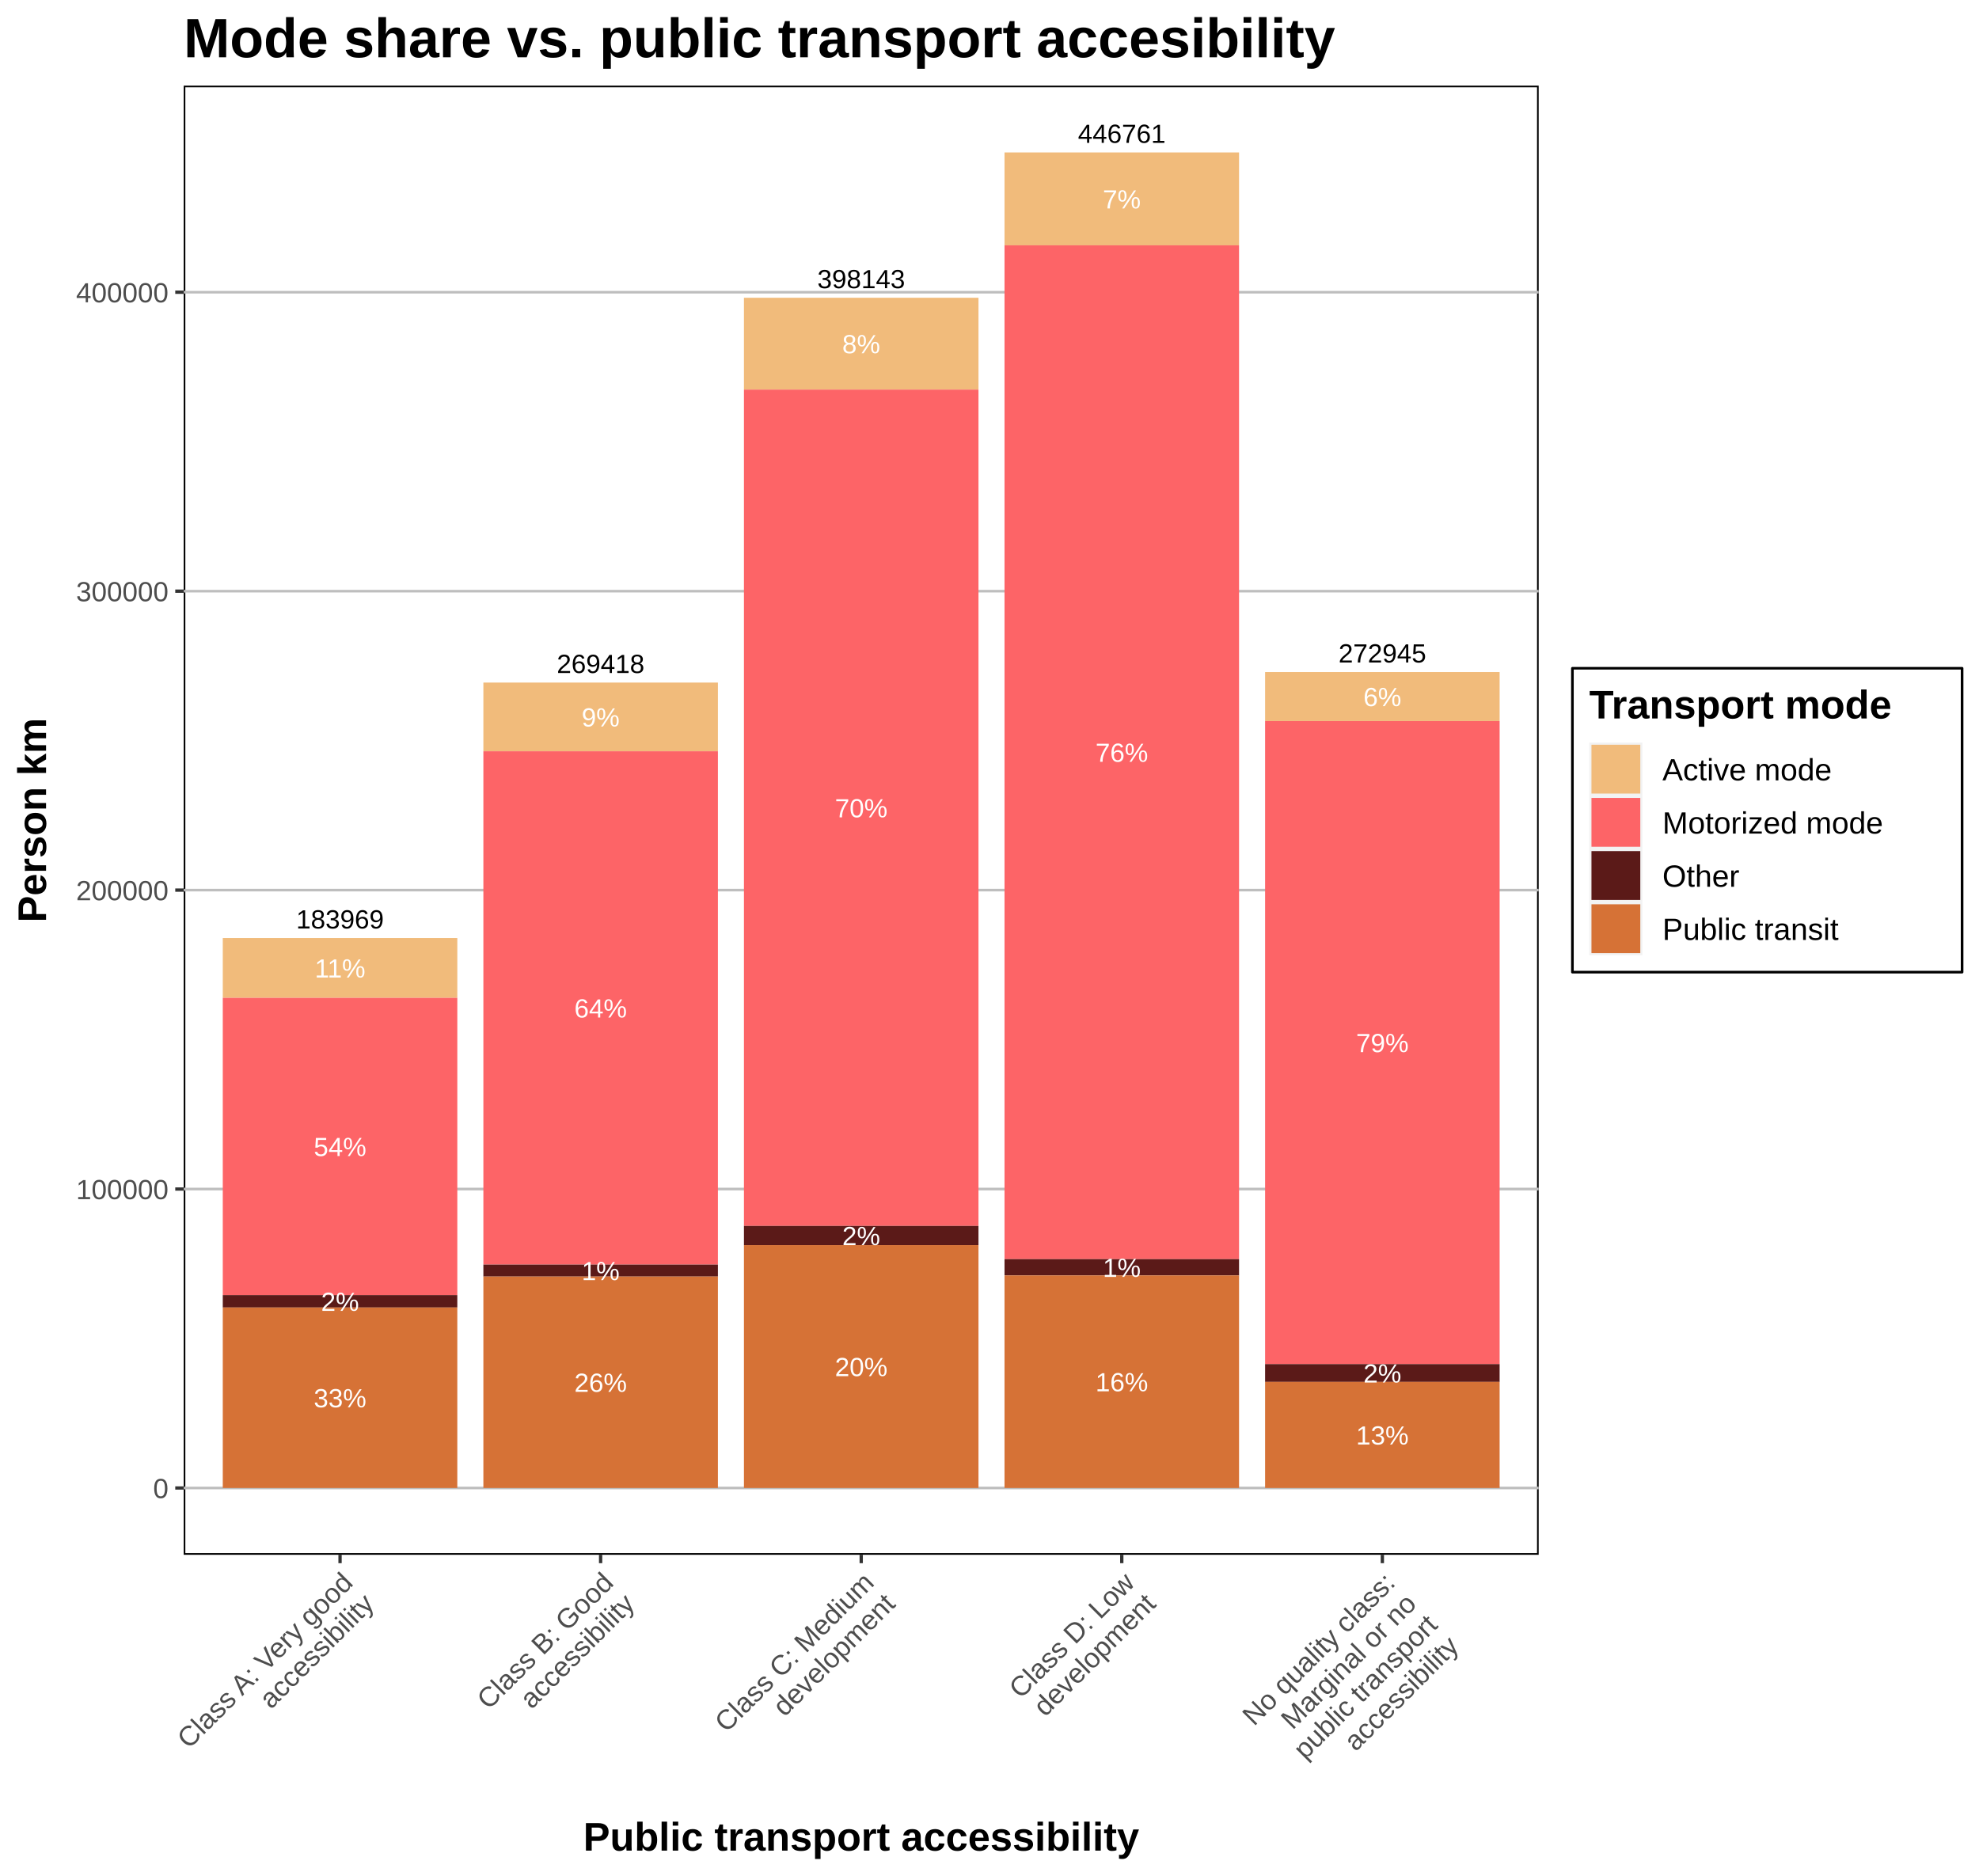
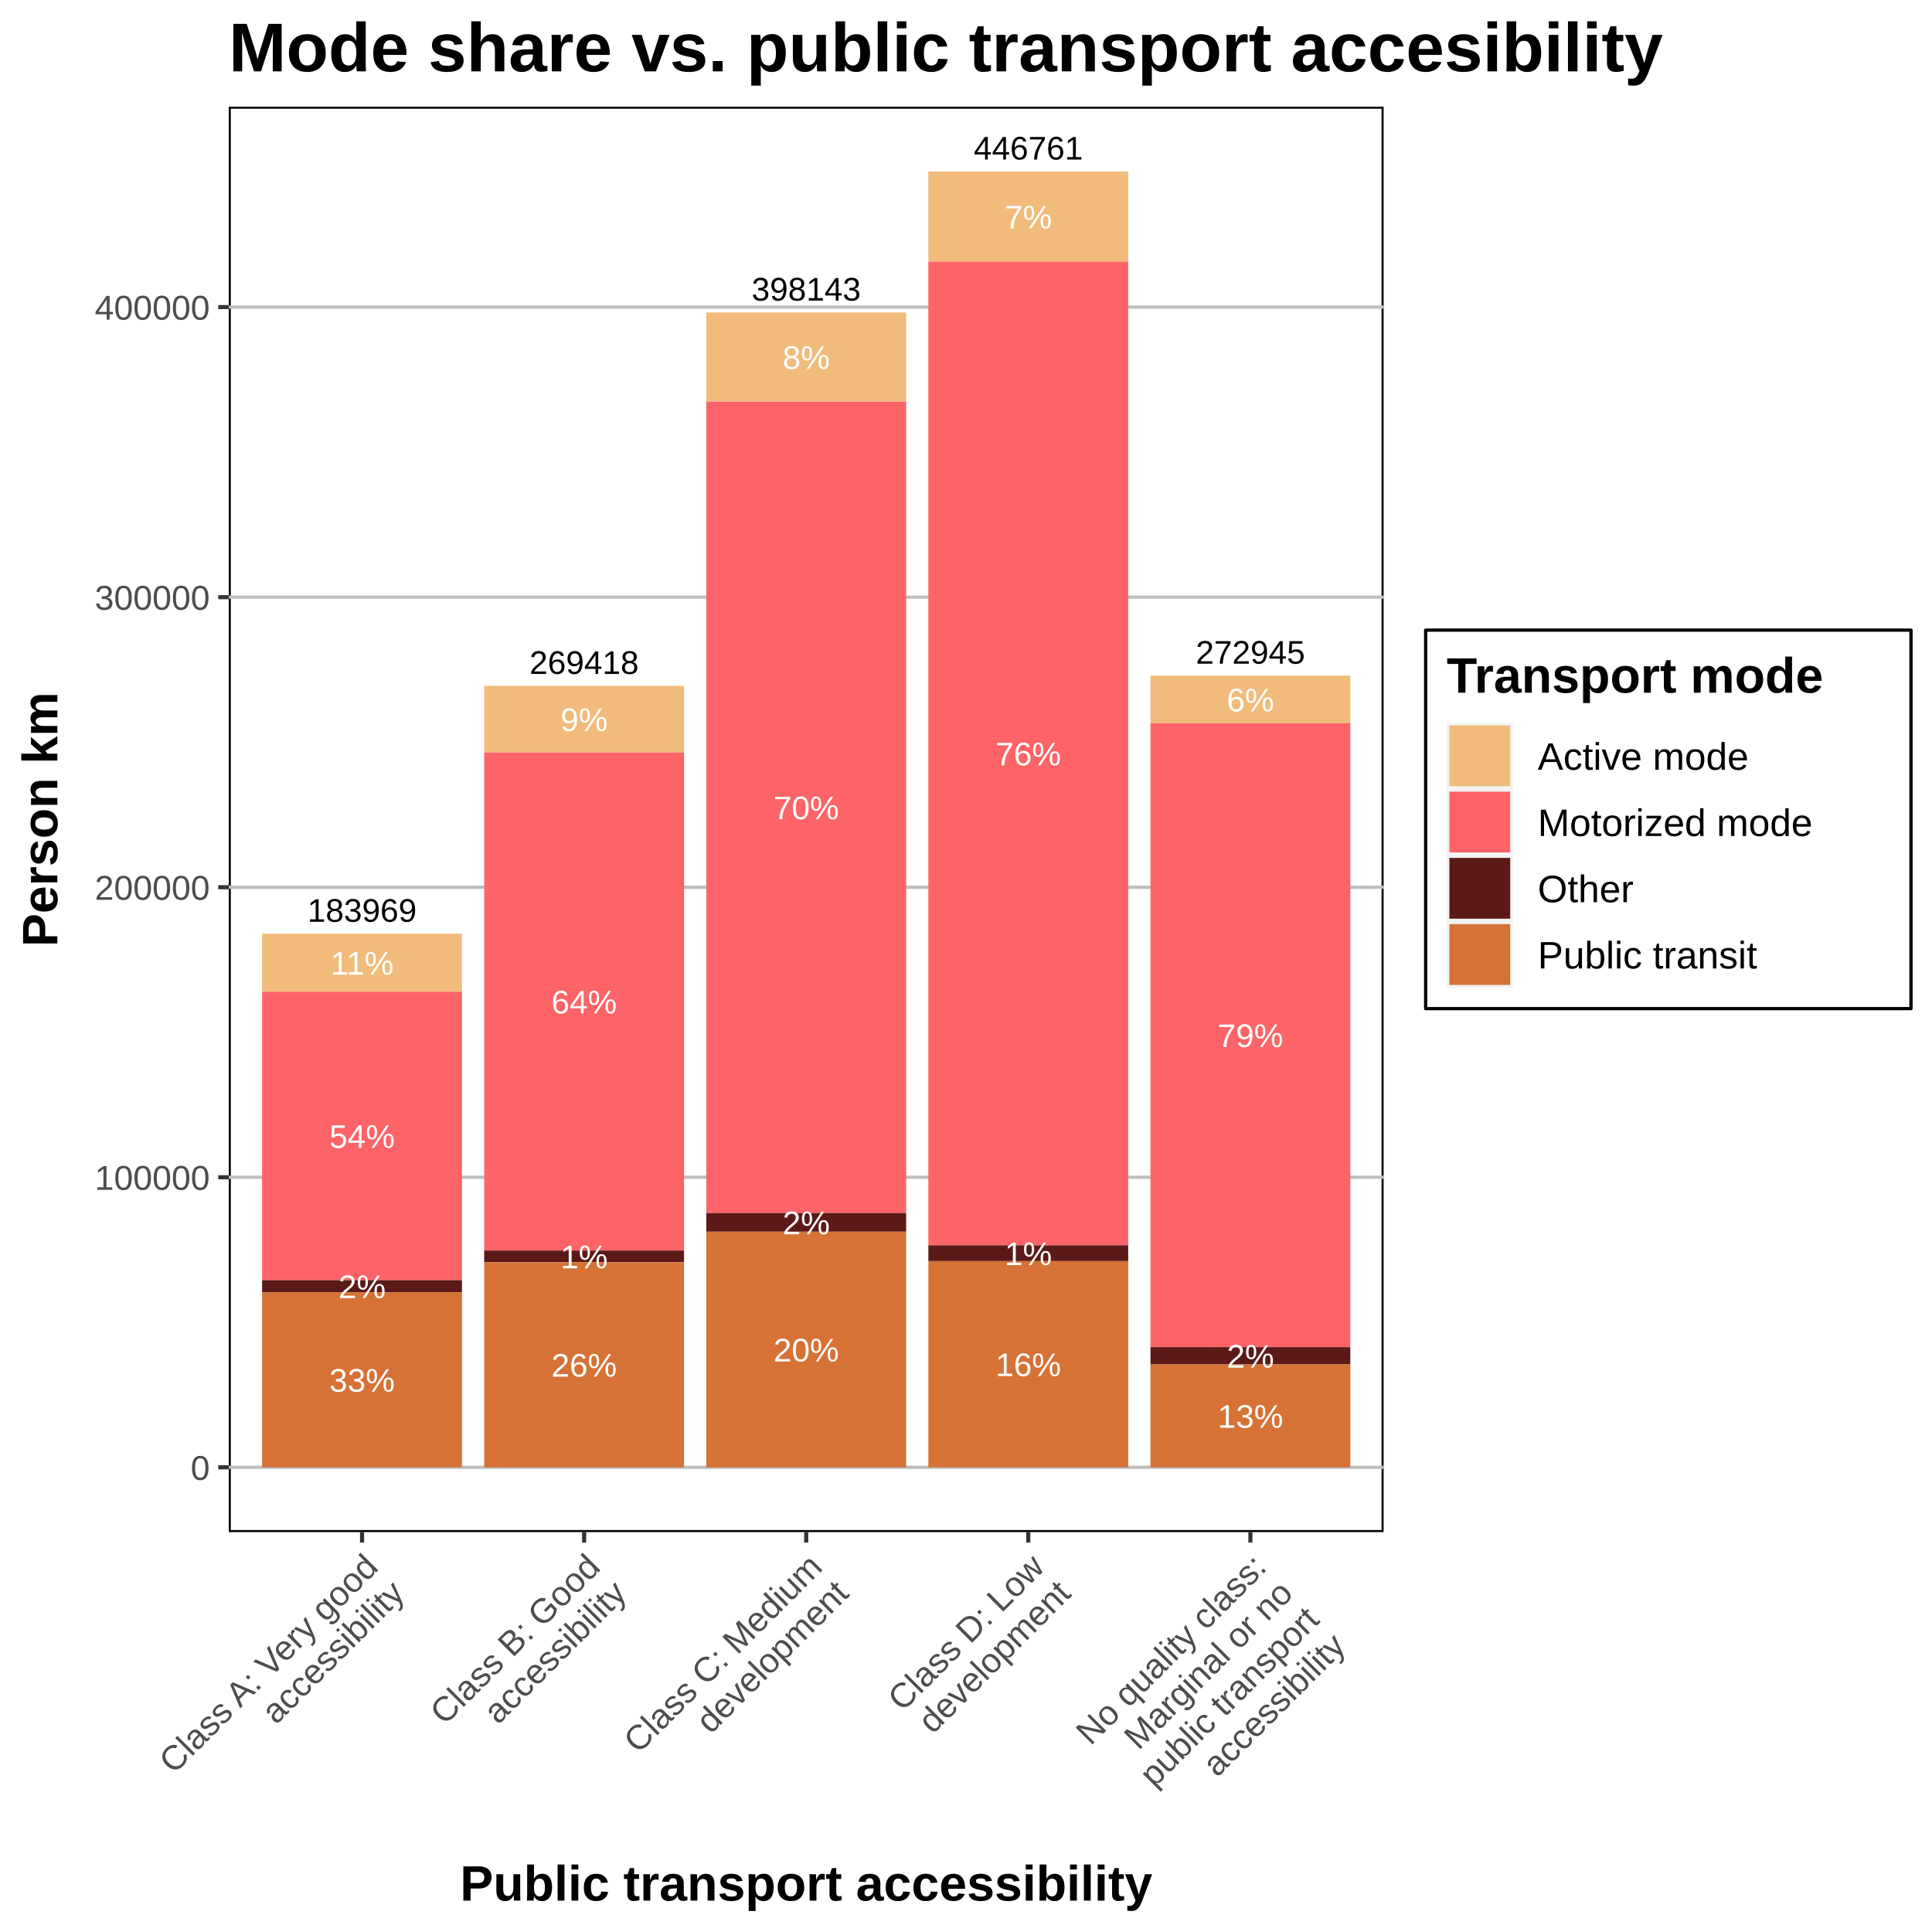
- <svg xmlns="http://www.w3.org/2000/svg" class="svglite" width="642.98pt" height="609.49pt" viewBox="0 0 642.98 609.49">
+ <svg xmlns="http://www.w3.org/2000/svg" class="svglite" width="504.00pt" height="504.00pt" viewBox="0 0 504.00 504.00">
  <defs>
    <style type="text/css">
    .svglite line, .svglite polyline, .svglite polygon, .svglite path, .svglite rect, .svglite circle {
      fill: none;
      stroke: #000000;
      stroke-linecap: round;
      stroke-linejoin: round;
      stroke-miterlimit: 10.00;
    }
    .svglite text {
      white-space: pre;
    }
  </style>
  </defs>
  <rect width="100%" height="100%" style="stroke: none; fill: #FFFFFF;" />
  <defs>
-     <clipPath id="cpMC4wMHw2NDIuOTh8MC4wMHw2MDkuNDk=">
-       <rect x="0.00" y="0.00" width="642.98" height="609.49" />
+     <clipPath id="cpMC4wMHw1MDQuMDB8MC4wMHw1MDQuMDA=">
+       <rect x="0.00" y="0.00" width="504.00" height="504.00" />
    </clipPath>
  </defs>
-   <g clip-path="url(#cpMC4wMHw2NDIuOTh8MC4wMHw2MDkuNDk=)">
-     <rect x="0.00" y="0.00" width="642.98" height="609.49" style="stroke-width: 1.07; stroke: #FFFFFF; fill: #FFFFFF;" />
+   <g clip-path="url(#cpMC4wMHw1MDQuMDB8MC4wMHw1MDQuMDA=)">
+     <rect x="0" y="0.00" width="504.00" height="504.00" style="stroke-width: 1.07; stroke: #FFFFFF; fill: #FFFFFF;" />
  </g>
  <defs>
-     <clipPath id="cpNTkuNjh8NDk5LjkzfDI3LjgzfDUwNS4xNw==">
-       <rect x="59.68" y="27.83" width="440.24" height="477.34" />
+     <clipPath id="cpNTkuNjh8MzYwLjk1fDI3LjgzfDM5OS42OA==">
+       <rect x="59.68" y="27.83" width="301.26" height="371.85" />
    </clipPath>
  </defs>
-   <g clip-path="url(#cpNTkuNjh8NDk5LjkzfDI3LjgzfDUwNS4xNw==)">
-     <rect x="59.68" y="27.83" width="440.24" height="477.34" style="stroke-width: 1.07; fill: #FFFFFF;" />
-     <polyline points="59.68,483.47 499.93,483.47 " style="stroke-width: 0.85; stroke: #BEBEBE; stroke-linecap: butt;" />
-     <polyline points="59.68,386.34 499.93,386.34 " style="stroke-width: 0.85; stroke: #BEBEBE; stroke-linecap: butt;" />
-     <polyline points="59.68,289.21 499.93,289.21 " style="stroke-width: 0.85; stroke: #BEBEBE; stroke-linecap: butt;" />
-     <polyline points="59.68,192.08 499.93,192.08 " style="stroke-width: 0.85; stroke: #BEBEBE; stroke-linecap: butt;" />
-     <polyline points="59.68,94.95 499.93,94.95 " style="stroke-width: 0.85; stroke: #BEBEBE; stroke-linecap: butt;" />
-     <rect x="72.38" y="304.78" width="76.20" height="19.43" style="stroke-width: 1.07; stroke: none; stroke-linecap: butt; stroke-linejoin: miter; fill: #F1BB7B;" />
-     <rect x="72.38" y="324.21" width="76.20" height="96.59" style="stroke-width: 1.07; stroke: none; stroke-linecap: butt; stroke-linejoin: miter; fill: #FD6467;" />
-     <rect x="72.38" y="420.80" width="76.20" height="4.03" style="stroke-width: 1.07; stroke: none; stroke-linecap: butt; stroke-linejoin: miter; fill: #5B1A18;" />
-     <rect x="72.38" y="424.83" width="76.20" height="58.64" style="stroke-width: 1.07; stroke: none; stroke-linecap: butt; stroke-linejoin: miter; fill: #D67236;" />
-     <rect x="157.05" y="221.78" width="76.20" height="22.32" style="stroke-width: 1.07; stroke: none; stroke-linecap: butt; stroke-linejoin: miter; fill: #F1BB7B;" />
-     <rect x="157.05" y="244.10" width="76.20" height="166.79" style="stroke-width: 1.07; stroke: none; stroke-linecap: butt; stroke-linejoin: miter; fill: #FD6467;" />
-     <rect x="157.05" y="410.89" width="76.20" height="3.88" style="stroke-width: 1.07; stroke: none; stroke-linecap: butt; stroke-linejoin: miter; fill: #5B1A18;" />
-     <rect x="157.05" y="414.77" width="76.20" height="68.70" style="stroke-width: 1.07; stroke: none; stroke-linecap: butt; stroke-linejoin: miter; fill: #D67236;" />
-     <rect x="241.71" y="96.75" width="76.20" height="29.84" style="stroke-width: 1.07; stroke: none; stroke-linecap: butt; stroke-linejoin: miter; fill: #F1BB7B;" />
-     <rect x="241.71" y="126.59" width="76.20" height="271.74" style="stroke-width: 1.07; stroke: none; stroke-linecap: butt; stroke-linejoin: miter; fill: #FD6467;" />
-     <rect x="241.71" y="398.33" width="76.20" height="6.24" style="stroke-width: 1.07; stroke: none; stroke-linecap: butt; stroke-linejoin: miter; fill: #5B1A18;" />
-     <rect x="241.71" y="404.57" width="76.20" height="78.90" style="stroke-width: 1.07; stroke: none; stroke-linecap: butt; stroke-linejoin: miter; fill: #D67236;" />
-     <rect x="326.37" y="49.53" width="76.20" height="30.19" style="stroke-width: 1.07; stroke: none; stroke-linecap: butt; stroke-linejoin: miter; fill: #F1BB7B;" />
-     <rect x="326.37" y="79.71" width="76.20" height="329.41" style="stroke-width: 1.07; stroke: none; stroke-linecap: butt; stroke-linejoin: miter; fill: #FD6467;" />
-     <rect x="326.37" y="409.12" width="76.20" height="5.29" style="stroke-width: 1.07; stroke: none; stroke-linecap: butt; stroke-linejoin: miter; fill: #5B1A18;" />
-     <rect x="326.37" y="414.41" width="76.20" height="69.06" style="stroke-width: 1.07; stroke: none; stroke-linecap: butt; stroke-linejoin: miter; fill: #D67236;" />
-     <rect x="411.03" y="218.36" width="76.20" height="15.93" style="stroke-width: 1.07; stroke: none; stroke-linecap: butt; stroke-linejoin: miter; fill: #F1BB7B;" />
-     <rect x="411.03" y="234.29" width="76.20" height="208.93" style="stroke-width: 1.07; stroke: none; stroke-linecap: butt; stroke-linejoin: miter; fill: #FD6467;" />
-     <rect x="411.03" y="443.22" width="76.20" height="5.79" style="stroke-width: 1.07; stroke: none; stroke-linecap: butt; stroke-linejoin: miter; fill: #5B1A18;" />
-     <rect x="411.03" y="449.00" width="76.20" height="34.47" style="stroke-width: 1.07; stroke: none; stroke-linecap: butt; stroke-linejoin: miter; fill: #D67236;" />
-     <text x="110.48" y="301.67" text-anchor="middle" style="font-size: 8.54px; font-family: &quot;Arimo&quot;;" textLength="32.57px" lengthAdjust="spacingAndGlyphs">183969</text>
-     <text x="195.14" y="218.67" text-anchor="middle" style="font-size: 8.54px; font-family: &quot;Arimo&quot;;" textLength="32.57px" lengthAdjust="spacingAndGlyphs">269418</text>
-     <text x="279.81" y="93.64" text-anchor="middle" style="font-size: 8.54px; font-family: &quot;Arimo&quot;;" textLength="32.57px" lengthAdjust="spacingAndGlyphs">398143</text>
-     <text x="364.47" y="46.42" text-anchor="middle" style="font-size: 8.54px; font-family: &quot;Arimo&quot;;" textLength="32.57px" lengthAdjust="spacingAndGlyphs">446761</text>
-     <text x="449.13" y="215.25" text-anchor="middle" style="font-size: 8.54px; font-family: &quot;Arimo&quot;;" textLength="32.57px" lengthAdjust="spacingAndGlyphs">272945</text>
-     <text x="110.48" y="317.61" text-anchor="middle" style="font-size: 8.54px;fill: #FFFFFF; font-family: &quot;Arimo&quot;;" textLength="18.96px" lengthAdjust="spacingAndGlyphs">11%</text>
-     <text x="110.48" y="375.62" text-anchor="middle" style="font-size: 8.54px;fill: #FFFFFF; font-family: &quot;Arimo&quot;;" textLength="18.96px" lengthAdjust="spacingAndGlyphs">54%</text>
-     <text x="110.48" y="425.93" text-anchor="middle" style="font-size: 8.54px;fill: #FFFFFF; font-family: &quot;Arimo&quot;;" textLength="13.54px" lengthAdjust="spacingAndGlyphs">2%</text>
-     <text x="110.48" y="457.26" text-anchor="middle" style="font-size: 8.54px;fill: #FFFFFF; font-family: &quot;Arimo&quot;;" textLength="18.96px" lengthAdjust="spacingAndGlyphs">33%</text>
-     <text x="195.14" y="236.05" text-anchor="middle" style="font-size: 8.54px;fill: #FFFFFF; font-family: &quot;Arimo&quot;;" textLength="13.54px" lengthAdjust="spacingAndGlyphs">9%</text>
-     <text x="195.14" y="330.61" text-anchor="middle" style="font-size: 8.54px;fill: #FFFFFF; font-family: &quot;Arimo&quot;;" textLength="18.96px" lengthAdjust="spacingAndGlyphs">64%</text>
-     <text x="195.14" y="415.94" text-anchor="middle" style="font-size: 8.54px;fill: #FFFFFF; font-family: &quot;Arimo&quot;;" textLength="13.54px" lengthAdjust="spacingAndGlyphs">1%</text>
-     <text x="195.14" y="452.23" text-anchor="middle" style="font-size: 8.54px;fill: #FFFFFF; font-family: &quot;Arimo&quot;;" textLength="18.96px" lengthAdjust="spacingAndGlyphs">26%</text>
-     <text x="279.81" y="114.78" text-anchor="middle" style="font-size: 8.54px;fill: #FFFFFF; font-family: &quot;Arimo&quot;;" textLength="13.54px" lengthAdjust="spacingAndGlyphs">8%</text>
-     <text x="279.81" y="265.57" text-anchor="middle" style="font-size: 8.54px;fill: #FFFFFF; font-family: &quot;Arimo&quot;;" textLength="18.96px" lengthAdjust="spacingAndGlyphs">70%</text>
-     <text x="279.81" y="404.56" text-anchor="middle" style="font-size: 8.54px;fill: #FFFFFF; font-family: &quot;Arimo&quot;;" textLength="13.54px" lengthAdjust="spacingAndGlyphs">2%</text>
-     <text x="279.81" y="447.13" text-anchor="middle" style="font-size: 8.54px;fill: #FFFFFF; font-family: &quot;Arimo&quot;;" textLength="18.96px" lengthAdjust="spacingAndGlyphs">20%</text>
-     <text x="364.47" y="67.73" text-anchor="middle" style="font-size: 8.54px;fill: #FFFFFF; font-family: &quot;Arimo&quot;;" textLength="13.54px" lengthAdjust="spacingAndGlyphs">7%</text>
-     <text x="364.47" y="247.53" text-anchor="middle" style="font-size: 8.54px;fill: #FFFFFF; font-family: &quot;Arimo&quot;;" textLength="18.96px" lengthAdjust="spacingAndGlyphs">76%</text>
-     <text x="364.47" y="414.88" text-anchor="middle" style="font-size: 8.54px;fill: #FFFFFF; font-family: &quot;Arimo&quot;;" textLength="13.54px" lengthAdjust="spacingAndGlyphs">1%</text>
-     <text x="364.47" y="452.05" text-anchor="middle" style="font-size: 8.54px;fill: #FFFFFF; font-family: &quot;Arimo&quot;;" textLength="18.96px" lengthAdjust="spacingAndGlyphs">16%</text>
-     <text x="449.13" y="229.43" text-anchor="middle" style="font-size: 8.54px;fill: #FFFFFF; font-family: &quot;Arimo&quot;;" textLength="13.54px" lengthAdjust="spacingAndGlyphs">6%</text>
-     <text x="449.13" y="341.86" text-anchor="middle" style="font-size: 8.54px;fill: #FFFFFF; font-family: &quot;Arimo&quot;;" textLength="18.96px" lengthAdjust="spacingAndGlyphs">79%</text>
-     <text x="449.13" y="449.22" text-anchor="middle" style="font-size: 8.54px;fill: #FFFFFF; font-family: &quot;Arimo&quot;;" textLength="13.54px" lengthAdjust="spacingAndGlyphs">2%</text>
-     <text x="449.13" y="469.35" text-anchor="middle" style="font-size: 8.54px;fill: #FFFFFF; font-family: &quot;Arimo&quot;;" textLength="18.96px" lengthAdjust="spacingAndGlyphs">13%</text>
+   <g clip-path="url(#cpNTkuNjh8MzYwLjk1fDI3LjgzfDM5OS42OA==)">
+     <rect x="59.68" y="27.83" width="301.26" height="371.85" style="stroke-width: 1.07; fill: #FFFFFF;" />
+     <polyline points="59.68,382.78 360.95,382.78 " style="stroke-width: 0.85; stroke: #BEBEBE; stroke-linecap: butt;" />
+     <polyline points="59.68,307.11 360.95,307.11 " style="stroke-width: 0.85; stroke: #BEBEBE; stroke-linecap: butt;" />
+     <polyline points="59.68,231.45 360.95,231.45 " style="stroke-width: 0.85; stroke: #BEBEBE; stroke-linecap: butt;" />
+     <polyline points="59.68,155.78 360.95,155.78 " style="stroke-width: 0.85; stroke: #BEBEBE; stroke-linecap: butt;" />
+     <polyline points="59.68,80.11 360.95,80.11 " style="stroke-width: 0.85; stroke: #BEBEBE; stroke-linecap: butt;" />
+     <rect x="68.37" y="243.58" width="52.14" height="15.14" style="stroke-width: 1.07; stroke: none; stroke-linecap: butt; stroke-linejoin: miter; fill: #F1BB7B;" />
+     <rect x="68.37" y="258.71" width="52.14" height="75.24" style="stroke-width: 1.07; stroke: none; stroke-linecap: butt; stroke-linejoin: miter; fill: #FD6467;" />
+     <rect x="68.37" y="333.96" width="52.14" height="3.14" style="stroke-width: 1.07; stroke: none; stroke-linecap: butt; stroke-linejoin: miter; fill: #5B1A18;" />
+     <rect x="68.37" y="337.10" width="52.14" height="45.68" style="stroke-width: 1.07; stroke: none; stroke-linecap: butt; stroke-linejoin: miter; fill: #D67236;" />
+     <rect x="126.31" y="178.92" width="52.14" height="17.39" style="stroke-width: 1.07; stroke: none; stroke-linecap: butt; stroke-linejoin: miter; fill: #F1BB7B;" />
+     <rect x="126.31" y="196.31" width="52.14" height="129.93" style="stroke-width: 1.07; stroke: none; stroke-linecap: butt; stroke-linejoin: miter; fill: #FD6467;" />
+     <rect x="126.31" y="326.23" width="52.14" height="3.03" style="stroke-width: 1.07; stroke: none; stroke-linecap: butt; stroke-linejoin: miter; fill: #5B1A18;" />
+     <rect x="126.31" y="329.26" width="52.14" height="53.52" style="stroke-width: 1.07; stroke: none; stroke-linecap: butt; stroke-linejoin: miter; fill: #D67236;" />
+     <rect x="184.25" y="81.52" width="52.14" height="23.25" style="stroke-width: 1.07; stroke: none; stroke-linecap: butt; stroke-linejoin: miter; fill: #F1BB7B;" />
+     <rect x="184.25" y="104.77" width="52.14" height="211.68" style="stroke-width: 1.07; stroke: none; stroke-linecap: butt; stroke-linejoin: miter; fill: #FD6467;" />
+     <rect x="184.25" y="316.45" width="52.14" height="4.86" style="stroke-width: 1.07; stroke: none; stroke-linecap: butt; stroke-linejoin: miter; fill: #5B1A18;" />
+     <rect x="184.25" y="321.31" width="52.14" height="61.47" style="stroke-width: 1.07; stroke: none; stroke-linecap: butt; stroke-linejoin: miter; fill: #D67236;" />
+     <rect x="242.18" y="44.73" width="52.14" height="23.52" style="stroke-width: 1.07; stroke: none; stroke-linecap: butt; stroke-linejoin: miter; fill: #F1BB7B;" />
+     <rect x="242.18" y="68.25" width="52.14" height="256.61" style="stroke-width: 1.07; stroke: none; stroke-linecap: butt; stroke-linejoin: miter; fill: #FD6467;" />
+     <rect x="242.18" y="324.86" width="52.14" height="4.12" style="stroke-width: 1.07; stroke: none; stroke-linecap: butt; stroke-linejoin: miter; fill: #5B1A18;" />
+     <rect x="242.18" y="328.98" width="52.14" height="53.80" style="stroke-width: 1.07; stroke: none; stroke-linecap: butt; stroke-linejoin: miter; fill: #D67236;" />
+     <rect x="300.12" y="176.25" width="52.14" height="12.41" style="stroke-width: 1.07; stroke: none; stroke-linecap: butt; stroke-linejoin: miter; fill: #F1BB7B;" />
+     <rect x="300.12" y="188.66" width="52.14" height="162.76" style="stroke-width: 1.07; stroke: none; stroke-linecap: butt; stroke-linejoin: miter; fill: #FD6467;" />
+     <rect x="300.12" y="351.42" width="52.14" height="4.51" style="stroke-width: 1.07; stroke: none; stroke-linecap: butt; stroke-linejoin: miter; fill: #5B1A18;" />
+     <rect x="300.12" y="355.93" width="52.14" height="26.85" style="stroke-width: 1.07; stroke: none; stroke-linecap: butt; stroke-linejoin: miter; fill: #D67236;" />
+     <text x="94.45" y="240.47" text-anchor="middle" style="font-size: 8.54px; font-family: &quot;Arimo&quot;;" textLength="32.57px" lengthAdjust="spacingAndGlyphs">183969</text>
+     <text x="152.38" y="175.81" text-anchor="middle" style="font-size: 8.54px; font-family: &quot;Arimo&quot;;" textLength="32.57px" lengthAdjust="spacingAndGlyphs">269418</text>
+     <text x="210.32" y="78.41" text-anchor="middle" style="font-size: 8.54px; font-family: &quot;Arimo&quot;;" textLength="32.57px" lengthAdjust="spacingAndGlyphs">398143</text>
+     <text x="268.25" y="41.62" text-anchor="middle" style="font-size: 8.54px; font-family: &quot;Arimo&quot;;" textLength="32.57px" lengthAdjust="spacingAndGlyphs">446761</text>
+     <text x="326.19" y="173.14" text-anchor="middle" style="font-size: 8.54px; font-family: &quot;Arimo&quot;;" textLength="32.57px" lengthAdjust="spacingAndGlyphs">272945</text>
+     <text x="94.45" y="254.26" text-anchor="middle" style="font-size: 8.54px;fill: #FFFFFF; font-family: &quot;Arimo&quot;;" textLength="18.96px" lengthAdjust="spacingAndGlyphs">11%</text>
+     <text x="94.45" y="299.45" text-anchor="middle" style="font-size: 8.54px;fill: #FFFFFF; font-family: &quot;Arimo&quot;;" textLength="18.96px" lengthAdjust="spacingAndGlyphs">54%</text>
+     <text x="94.45" y="338.64" text-anchor="middle" style="font-size: 8.54px;fill: #FFFFFF; font-family: &quot;Arimo&quot;;" textLength="13.54px" lengthAdjust="spacingAndGlyphs">2%</text>
+     <text x="94.45" y="363.05" text-anchor="middle" style="font-size: 8.54px;fill: #FFFFFF; font-family: &quot;Arimo&quot;;" textLength="18.96px" lengthAdjust="spacingAndGlyphs">33%</text>
+     <text x="152.38" y="190.72" text-anchor="middle" style="font-size: 8.54px;fill: #FFFFFF; font-family: &quot;Arimo&quot;;" textLength="13.54px" lengthAdjust="spacingAndGlyphs">9%</text>
+     <text x="152.38" y="264.38" text-anchor="middle" style="font-size: 8.54px;fill: #FFFFFF; font-family: &quot;Arimo&quot;;" textLength="18.96px" lengthAdjust="spacingAndGlyphs">64%</text>
+     <text x="152.38" y="330.86" text-anchor="middle" style="font-size: 8.54px;fill: #FFFFFF; font-family: &quot;Arimo&quot;;" textLength="13.54px" lengthAdjust="spacingAndGlyphs">1%</text>
+     <text x="152.38" y="359.13" text-anchor="middle" style="font-size: 8.54px;fill: #FFFFFF; font-family: &quot;Arimo&quot;;" textLength="18.96px" lengthAdjust="spacingAndGlyphs">26%</text>
+     <text x="210.32" y="96.25" text-anchor="middle" style="font-size: 8.54px;fill: #FFFFFF; font-family: &quot;Arimo&quot;;" textLength="13.54px" lengthAdjust="spacingAndGlyphs">8%</text>
+     <text x="210.32" y="213.72" text-anchor="middle" style="font-size: 8.54px;fill: #FFFFFF; font-family: &quot;Arimo&quot;;" textLength="18.96px" lengthAdjust="spacingAndGlyphs">70%</text>
+     <text x="210.32" y="321.99" text-anchor="middle" style="font-size: 8.54px;fill: #FFFFFF; font-family: &quot;Arimo&quot;;" textLength="13.54px" lengthAdjust="spacingAndGlyphs">2%</text>
+     <text x="210.32" y="355.16" text-anchor="middle" style="font-size: 8.54px;fill: #FFFFFF; font-family: &quot;Arimo&quot;;" textLength="18.96px" lengthAdjust="spacingAndGlyphs">20%</text>
+     <text x="268.25" y="59.60" text-anchor="middle" style="font-size: 8.54px;fill: #FFFFFF; font-family: &quot;Arimo&quot;;" textLength="13.54px" lengthAdjust="spacingAndGlyphs">7%</text>
+     <text x="268.25" y="199.66" text-anchor="middle" style="font-size: 8.54px;fill: #FFFFFF; font-family: &quot;Arimo&quot;;" textLength="18.96px" lengthAdjust="spacingAndGlyphs">76%</text>
+     <text x="268.25" y="330.03" text-anchor="middle" style="font-size: 8.54px;fill: #FFFFFF; font-family: &quot;Arimo&quot;;" textLength="13.54px" lengthAdjust="spacingAndGlyphs">1%</text>
+     <text x="268.25" y="358.99" text-anchor="middle" style="font-size: 8.54px;fill: #FFFFFF; font-family: &quot;Arimo&quot;;" textLength="18.96px" lengthAdjust="spacingAndGlyphs">16%</text>
+     <text x="326.19" y="185.57" text-anchor="middle" style="font-size: 8.54px;fill: #FFFFFF; font-family: &quot;Arimo&quot;;" textLength="13.54px" lengthAdjust="spacingAndGlyphs">6%</text>
+     <text x="326.19" y="273.15" text-anchor="middle" style="font-size: 8.54px;fill: #FFFFFF; font-family: &quot;Arimo&quot;;" textLength="18.96px" lengthAdjust="spacingAndGlyphs">79%</text>
+     <text x="326.19" y="356.78" text-anchor="middle" style="font-size: 8.54px;fill: #FFFFFF; font-family: &quot;Arimo&quot;;" textLength="13.54px" lengthAdjust="spacingAndGlyphs">2%</text>
+     <text x="326.19" y="372.46" text-anchor="middle" style="font-size: 8.54px;fill: #FFFFFF; font-family: &quot;Arimo&quot;;" textLength="18.96px" lengthAdjust="spacingAndGlyphs">13%</text>
  </g>
-   <g clip-path="url(#cpMC4wMHw2NDIuOTh8MC4wMHw2MDkuNDk=)">
-     <text x="54.75" y="486.75" text-anchor="end" style="font-size: 9.00px;fill: #4D4D4D; font-family: &quot;Arimo&quot;;" textLength="5.72px" lengthAdjust="spacingAndGlyphs">0</text>
-     <text x="54.75" y="389.62" text-anchor="end" style="font-size: 9.00px;fill: #4D4D4D; font-family: &quot;Arimo&quot;;" textLength="34.34px" lengthAdjust="spacingAndGlyphs">100000</text>
-     <text x="54.75" y="292.49" text-anchor="end" style="font-size: 9.00px;fill: #4D4D4D; font-family: &quot;Arimo&quot;;" textLength="34.34px" lengthAdjust="spacingAndGlyphs">200000</text>
-     <text x="54.75" y="195.36" text-anchor="end" style="font-size: 9.00px;fill: #4D4D4D; font-family: &quot;Arimo&quot;;" textLength="34.34px" lengthAdjust="spacingAndGlyphs">300000</text>
-     <text x="54.75" y="98.23" text-anchor="end" style="font-size: 9.00px;fill: #4D4D4D; font-family: &quot;Arimo&quot;;" textLength="34.34px" lengthAdjust="spacingAndGlyphs">400000</text>
-     <polyline points="56.94,483.47 59.68,483.47 " style="stroke-width: 1.07; stroke: #333333; stroke-linecap: butt;" />
-     <polyline points="56.94,386.34 59.68,386.34 " style="stroke-width: 1.07; stroke: #333333; stroke-linecap: butt;" />
-     <polyline points="56.94,289.21 59.68,289.21 " style="stroke-width: 1.07; stroke: #333333; stroke-linecap: butt;" />
-     <polyline points="56.94,192.08 59.68,192.08 " style="stroke-width: 1.07; stroke: #333333; stroke-linecap: butt;" />
-     <polyline points="56.94,94.95 59.68,94.95 " style="stroke-width: 1.07; stroke: #333333; stroke-linecap: butt;" />
-     <polyline points="110.48,507.91 110.48,505.17 " style="stroke-width: 1.07; stroke: #333333; stroke-linecap: butt;" />
-     <polyline points="195.14,507.91 195.14,505.17 " style="stroke-width: 1.07; stroke: #333333; stroke-linecap: butt;" />
-     <polyline points="279.81,507.91 279.81,505.17 " style="stroke-width: 1.07; stroke: #333333; stroke-linecap: butt;" />
-     <polyline points="364.47,507.91 364.47,505.17 " style="stroke-width: 1.07; stroke: #333333; stroke-linecap: butt;" />
-     <polyline points="449.13,507.91 449.13,505.17 " style="stroke-width: 1.07; stroke: #333333; stroke-linecap: butt;" />
-     <text transform="translate(115.12,514.74) rotate(-45)" text-anchor="end" style="font-size: 9.00px;fill: #4D4D4D; font-family: &quot;Arimo&quot;;" textLength="83.74px" lengthAdjust="spacingAndGlyphs">Class A: Very good</text>
-     <text transform="translate(121.99,521.61) rotate(-45)" text-anchor="end" style="font-size: 9.00px;fill: #4D4D4D; font-family: &quot;Arimo&quot;;" textLength="54.88px" lengthAdjust="spacingAndGlyphs">accessibility</text>
-     <text transform="translate(199.78,514.74) rotate(-45)" text-anchor="end" style="font-size: 9.00px;fill: #4D4D4D; font-family: &quot;Arimo&quot;;" textLength="62.30px" lengthAdjust="spacingAndGlyphs">Class B: Good</text>
-     <text transform="translate(206.65,521.61) rotate(-45)" text-anchor="end" style="font-size: 9.00px;fill: #4D4D4D; font-family: &quot;Arimo&quot;;" textLength="54.88px" lengthAdjust="spacingAndGlyphs">accessibility</text>
-     <text transform="translate(284.44,514.74) rotate(-45)" text-anchor="end" style="font-size: 9.00px;fill: #4D4D4D; font-family: &quot;Arimo&quot;;" textLength="74.69px" lengthAdjust="spacingAndGlyphs">Class C: Medium</text>
-     <text transform="translate(291.32,521.61) rotate(-45)" text-anchor="end" style="font-size: 9.00px;fill: #4D4D4D; font-family: &quot;Arimo&quot;;" textLength="59.36px" lengthAdjust="spacingAndGlyphs">development</text>
-     <text transform="translate(369.10,514.74) rotate(-45)" text-anchor="end" style="font-size: 9.00px;fill: #4D4D4D; font-family: &quot;Arimo&quot;;" textLength="57.07px" lengthAdjust="spacingAndGlyphs">Class D: Low</text>
-     <text transform="translate(375.98,521.61) rotate(-45)" text-anchor="end" style="font-size: 9.00px;fill: #4D4D4D; font-family: &quot;Arimo&quot;;" textLength="59.36px" lengthAdjust="spacingAndGlyphs">development</text>
-     <text transform="translate(453.77,514.74) rotate(-45)" text-anchor="end" style="font-size: 9.00px;fill: #4D4D4D; font-family: &quot;Arimo&quot;;" textLength="74.10px" lengthAdjust="spacingAndGlyphs">No quality class:</text>
-     <text transform="translate(460.64,521.61) rotate(-45)" text-anchor="end" style="font-size: 9.00px;fill: #4D4D4D; font-family: &quot;Arimo&quot;;" textLength="64.88px" lengthAdjust="spacingAndGlyphs">Marginal or no</text>
-     <text transform="translate(467.51,528.48) rotate(-45)" text-anchor="end" style="font-size: 9.00px;fill: #4D4D4D; font-family: &quot;Arimo&quot;;" textLength="71.50px" lengthAdjust="spacingAndGlyphs">public transport</text>
-     <text transform="translate(474.39,535.36) rotate(-45)" text-anchor="end" style="font-size: 9.00px;fill: #4D4D4D; font-family: &quot;Arimo&quot;;" textLength="54.88px" lengthAdjust="spacingAndGlyphs">accessibility</text>
-     <text x="279.81" y="601.30" text-anchor="middle" style="font-size: 13.00px; font-weight: bold; font-family: &quot;Arimo&quot;;" textLength="213.39px" lengthAdjust="spacingAndGlyphs">Public transport accessibility</text>
-     <text transform="translate(14.96,266.50) rotate(-90)" text-anchor="middle" style="font-size: 13.00px; font-weight: bold; font-family: &quot;Arimo&quot;;" textLength="77.43px" lengthAdjust="spacingAndGlyphs">Person km</text>
-     <rect x="510.88" y="217.13" width="126.61" height="98.74" style="stroke-width: 0.85; fill: #FFFFFF;" />
-     <text x="516.36" y="233.44" style="font-size: 13.00px; font-weight: bold; font-family: &quot;Arimo&quot;;" textLength="115.65px" lengthAdjust="spacingAndGlyphs">Transport mode</text>
-     <rect x="516.36" y="241.27" width="17.28" height="17.28" style="stroke-width: 1.07; stroke: none; fill: #F2F2F2;" />
-     <rect x="517.07" y="241.98" width="15.86" height="15.86" style="stroke-width: 1.07; stroke: none; stroke-linecap: butt; stroke-linejoin: miter; fill: #F1BB7B;" />
-     <rect x="516.36" y="258.55" width="17.28" height="17.28" style="stroke-width: 1.07; stroke: none; fill: #F2F2F2;" />
-     <rect x="517.07" y="259.26" width="15.86" height="15.86" style="stroke-width: 1.07; stroke: none; stroke-linecap: butt; stroke-linejoin: miter; fill: #FD6467;" />
-     <rect x="516.36" y="275.83" width="17.28" height="17.28" style="stroke-width: 1.07; stroke: none; fill: #F2F2F2;" />
-     <rect x="517.07" y="276.54" width="15.86" height="15.86" style="stroke-width: 1.07; stroke: none; stroke-linecap: butt; stroke-linejoin: miter; fill: #5B1A18;" />
-     <rect x="516.36" y="293.11" width="17.28" height="17.28" style="stroke-width: 1.07; stroke: none; fill: #F2F2F2;" />
-     <rect x="517.07" y="293.82" width="15.86" height="15.86" style="stroke-width: 1.07; stroke: none; stroke-linecap: butt; stroke-linejoin: miter; fill: #D67236;" />
-     <text x="540.12" y="253.56" style="font-size: 10.00px; font-family: &quot;Arimo&quot;;" textLength="62.50px" lengthAdjust="spacingAndGlyphs">Active mode</text>
-     <text x="540.12" y="270.84" style="font-size: 10.00px; font-family: &quot;Arimo&quot;;" textLength="80.99px" lengthAdjust="spacingAndGlyphs">Motorized mode</text>
-     <text x="540.12" y="288.12" style="font-size: 10.00px; font-family: &quot;Arimo&quot;;" textLength="28.40px" lengthAdjust="spacingAndGlyphs">Other</text>
-     <text x="540.12" y="305.40" style="font-size: 10.00px; font-family: &quot;Arimo&quot;;" textLength="65.20px" lengthAdjust="spacingAndGlyphs">Public transit</text>
+   <g clip-path="url(#cpMC4wMHw1MDQuMDB8MC4wMHw1MDQuMDA=)">
+     <text x="54.75" y="386.06" text-anchor="end" style="font-size: 9.00px;fill: #4D4D4D; font-family: &quot;Arimo&quot;;" textLength="5.72px" lengthAdjust="spacingAndGlyphs">0</text>
+     <text x="54.75" y="310.39" text-anchor="end" style="font-size: 9.00px;fill: #4D4D4D; font-family: &quot;Arimo&quot;;" textLength="34.34px" lengthAdjust="spacingAndGlyphs">100000</text>
+     <text x="54.75" y="234.73" text-anchor="end" style="font-size: 9.00px;fill: #4D4D4D; font-family: &quot;Arimo&quot;;" textLength="34.34px" lengthAdjust="spacingAndGlyphs">200000</text>
+     <text x="54.75" y="159.06" text-anchor="end" style="font-size: 9.00px;fill: #4D4D4D; font-family: &quot;Arimo&quot;;" textLength="34.34px" lengthAdjust="spacingAndGlyphs">300000</text>
+     <text x="54.75" y="83.39" text-anchor="end" style="font-size: 9.00px;fill: #4D4D4D; font-family: &quot;Arimo&quot;;" textLength="34.34px" lengthAdjust="spacingAndGlyphs">400000</text>
+     <polyline points="56.94,382.78 59.68,382.78 " style="stroke-width: 1.07; stroke: #333333; stroke-linecap: butt;" />
+     <polyline points="56.94,307.11 59.68,307.11 " style="stroke-width: 1.07; stroke: #333333; stroke-linecap: butt;" />
+     <polyline points="56.94,231.45 59.68,231.45 " style="stroke-width: 1.07; stroke: #333333; stroke-linecap: butt;" />
+     <polyline points="56.94,155.78 59.68,155.78 " style="stroke-width: 1.07; stroke: #333333; stroke-linecap: butt;" />
+     <polyline points="56.94,80.11 59.68,80.11 " style="stroke-width: 1.07; stroke: #333333; stroke-linecap: butt;" />
+     <polyline points="94.45,402.42 94.45,399.68 " style="stroke-width: 1.07; stroke: #333333; stroke-linecap: butt;" />
+     <polyline points="152.38,402.42 152.38,399.68 " style="stroke-width: 1.07; stroke: #333333; stroke-linecap: butt;" />
+     <polyline points="210.32,402.42 210.32,399.68 " style="stroke-width: 1.07; stroke: #333333; stroke-linecap: butt;" />
+     <polyline points="268.25,402.42 268.25,399.68 " style="stroke-width: 1.07; stroke: #333333; stroke-linecap: butt;" />
+     <polyline points="326.19,402.42 326.19,399.68 " style="stroke-width: 1.07; stroke: #333333; stroke-linecap: butt;" />
+     <text transform="translate(99.08,409.25) rotate(-45)" text-anchor="end" style="font-size: 9.00px;fill: #4D4D4D; font-family: &quot;Arimo&quot;;" textLength="83.74px" lengthAdjust="spacingAndGlyphs">Class A: Very good</text>
+     <text transform="translate(105.96,416.12) rotate(-45)" text-anchor="end" style="font-size: 9.00px;fill: #4D4D4D; font-family: &quot;Arimo&quot;;" textLength="54.88px" lengthAdjust="spacingAndGlyphs">accessibility</text>
+     <text transform="translate(157.02,409.25) rotate(-45)" text-anchor="end" style="font-size: 9.00px;fill: #4D4D4D; font-family: &quot;Arimo&quot;;" textLength="62.30px" lengthAdjust="spacingAndGlyphs">Class B: Good</text>
+     <text transform="translate(163.89,416.12) rotate(-45)" text-anchor="end" style="font-size: 9.00px;fill: #4D4D4D; font-family: &quot;Arimo&quot;;" textLength="54.88px" lengthAdjust="spacingAndGlyphs">accessibility</text>
+     <text transform="translate(214.95,409.25) rotate(-45)" text-anchor="end" style="font-size: 9.00px;fill: #4D4D4D; font-family: &quot;Arimo&quot;;" textLength="74.69px" lengthAdjust="spacingAndGlyphs">Class C: Medium</text>
+     <text transform="translate(221.83,416.12) rotate(-45)" text-anchor="end" style="font-size: 9.00px;fill: #4D4D4D; font-family: &quot;Arimo&quot;;" textLength="59.36px" lengthAdjust="spacingAndGlyphs">development</text>
+     <text transform="translate(272.89,409.25) rotate(-45)" text-anchor="end" style="font-size: 9.00px;fill: #4D4D4D; font-family: &quot;Arimo&quot;;" textLength="57.07px" lengthAdjust="spacingAndGlyphs">Class D: Low</text>
+     <text transform="translate(279.76,416.12) rotate(-45)" text-anchor="end" style="font-size: 9.00px;fill: #4D4D4D; font-family: &quot;Arimo&quot;;" textLength="59.36px" lengthAdjust="spacingAndGlyphs">development</text>
+     <text transform="translate(330.83,409.25) rotate(-45)" text-anchor="end" style="font-size: 9.00px;fill: #4D4D4D; font-family: &quot;Arimo&quot;;" textLength="74.10px" lengthAdjust="spacingAndGlyphs">No quality class:</text>
+     <text transform="translate(337.70,416.12) rotate(-45)" text-anchor="end" style="font-size: 9.00px;fill: #4D4D4D; font-family: &quot;Arimo&quot;;" textLength="64.88px" lengthAdjust="spacingAndGlyphs">Marginal or no</text>
+     <text transform="translate(344.57,423.00) rotate(-45)" text-anchor="end" style="font-size: 9.00px;fill: #4D4D4D; font-family: &quot;Arimo&quot;;" textLength="71.50px" lengthAdjust="spacingAndGlyphs">public transport</text>
+     <text transform="translate(351.45,429.87) rotate(-45)" text-anchor="end" style="font-size: 9.00px;fill: #4D4D4D; font-family: &quot;Arimo&quot;;" textLength="54.88px" lengthAdjust="spacingAndGlyphs">accessibility</text>
+     <text x="210.32" y="495.81" text-anchor="middle" style="font-size: 13.00px; font-weight: bold; font-family: &quot;Arimo&quot;;" textLength="213.39px" lengthAdjust="spacingAndGlyphs">Public transport accessibility</text>
+     <text transform="translate(14.96,213.75) rotate(-90)" text-anchor="middle" style="font-size: 13.00px; font-weight: bold; font-family: &quot;Arimo&quot;;" textLength="77.43px" lengthAdjust="spacingAndGlyphs">Person km</text>
+     <rect x="371.91" y="164.38" width="126.61" height="98.74" style="stroke-width: 0.85; fill: #FFFFFF;" />
+     <text x="377.39" y="180.70" style="font-size: 13.00px; font-weight: bold; font-family: &quot;Arimo&quot;;" textLength="115.65px" lengthAdjust="spacingAndGlyphs">Transport mode</text>
+     <rect x="377.39" y="188.53" width="17.28" height="17.28" style="stroke-width: 1.07; stroke: none; fill: #F2F2F2;" />
+     <rect x="378.10" y="189.24" width="15.86" height="15.86" style="stroke-width: 1.07; stroke: none; stroke-linecap: butt; stroke-linejoin: miter; fill: #F1BB7B;" />
+     <rect x="377.39" y="205.81" width="17.28" height="17.28" style="stroke-width: 1.07; stroke: none; fill: #F2F2F2;" />
+     <rect x="378.10" y="206.52" width="15.86" height="15.86" style="stroke-width: 1.07; stroke: none; stroke-linecap: butt; stroke-linejoin: miter; fill: #FD6467;" />
+     <rect x="377.39" y="223.09" width="17.28" height="17.28" style="stroke-width: 1.07; stroke: none; fill: #F2F2F2;" />
+     <rect x="378.10" y="223.80" width="15.86" height="15.86" style="stroke-width: 1.07; stroke: none; stroke-linecap: butt; stroke-linejoin: miter; fill: #5B1A18;" />
+     <rect x="377.39" y="240.37" width="17.28" height="17.28" style="stroke-width: 1.07; stroke: none; fill: #F2F2F2;" />
+     <rect x="378.10" y="241.08" width="15.86" height="15.86" style="stroke-width: 1.07; stroke: none; stroke-linecap: butt; stroke-linejoin: miter; fill: #D67236;" />
+     <text x="401.14" y="200.81" style="font-size: 10.00px; font-family: &quot;Arimo&quot;;" textLength="62.50px" lengthAdjust="spacingAndGlyphs">Active mode</text>
+     <text x="401.14" y="218.09" style="font-size: 10.00px; font-family: &quot;Arimo&quot;;" textLength="80.99px" lengthAdjust="spacingAndGlyphs">Motorized mode</text>
+     <text x="401.14" y="235.37" style="font-size: 10.00px; font-family: &quot;Arimo&quot;;" textLength="28.40px" lengthAdjust="spacingAndGlyphs">Other</text>
+     <text x="401.14" y="252.65" style="font-size: 10.00px; font-family: &quot;Arimo&quot;;" textLength="65.20px" lengthAdjust="spacingAndGlyphs">Public transit</text>
    <text x="59.68" y="18.61" style="font-size: 18.00px; font-weight: bold; font-family: &quot;Arimo&quot;;" textLength="444.58px" lengthAdjust="spacingAndGlyphs">Mode share vs. public transport accesibility</text>
  </g>
</svg>
